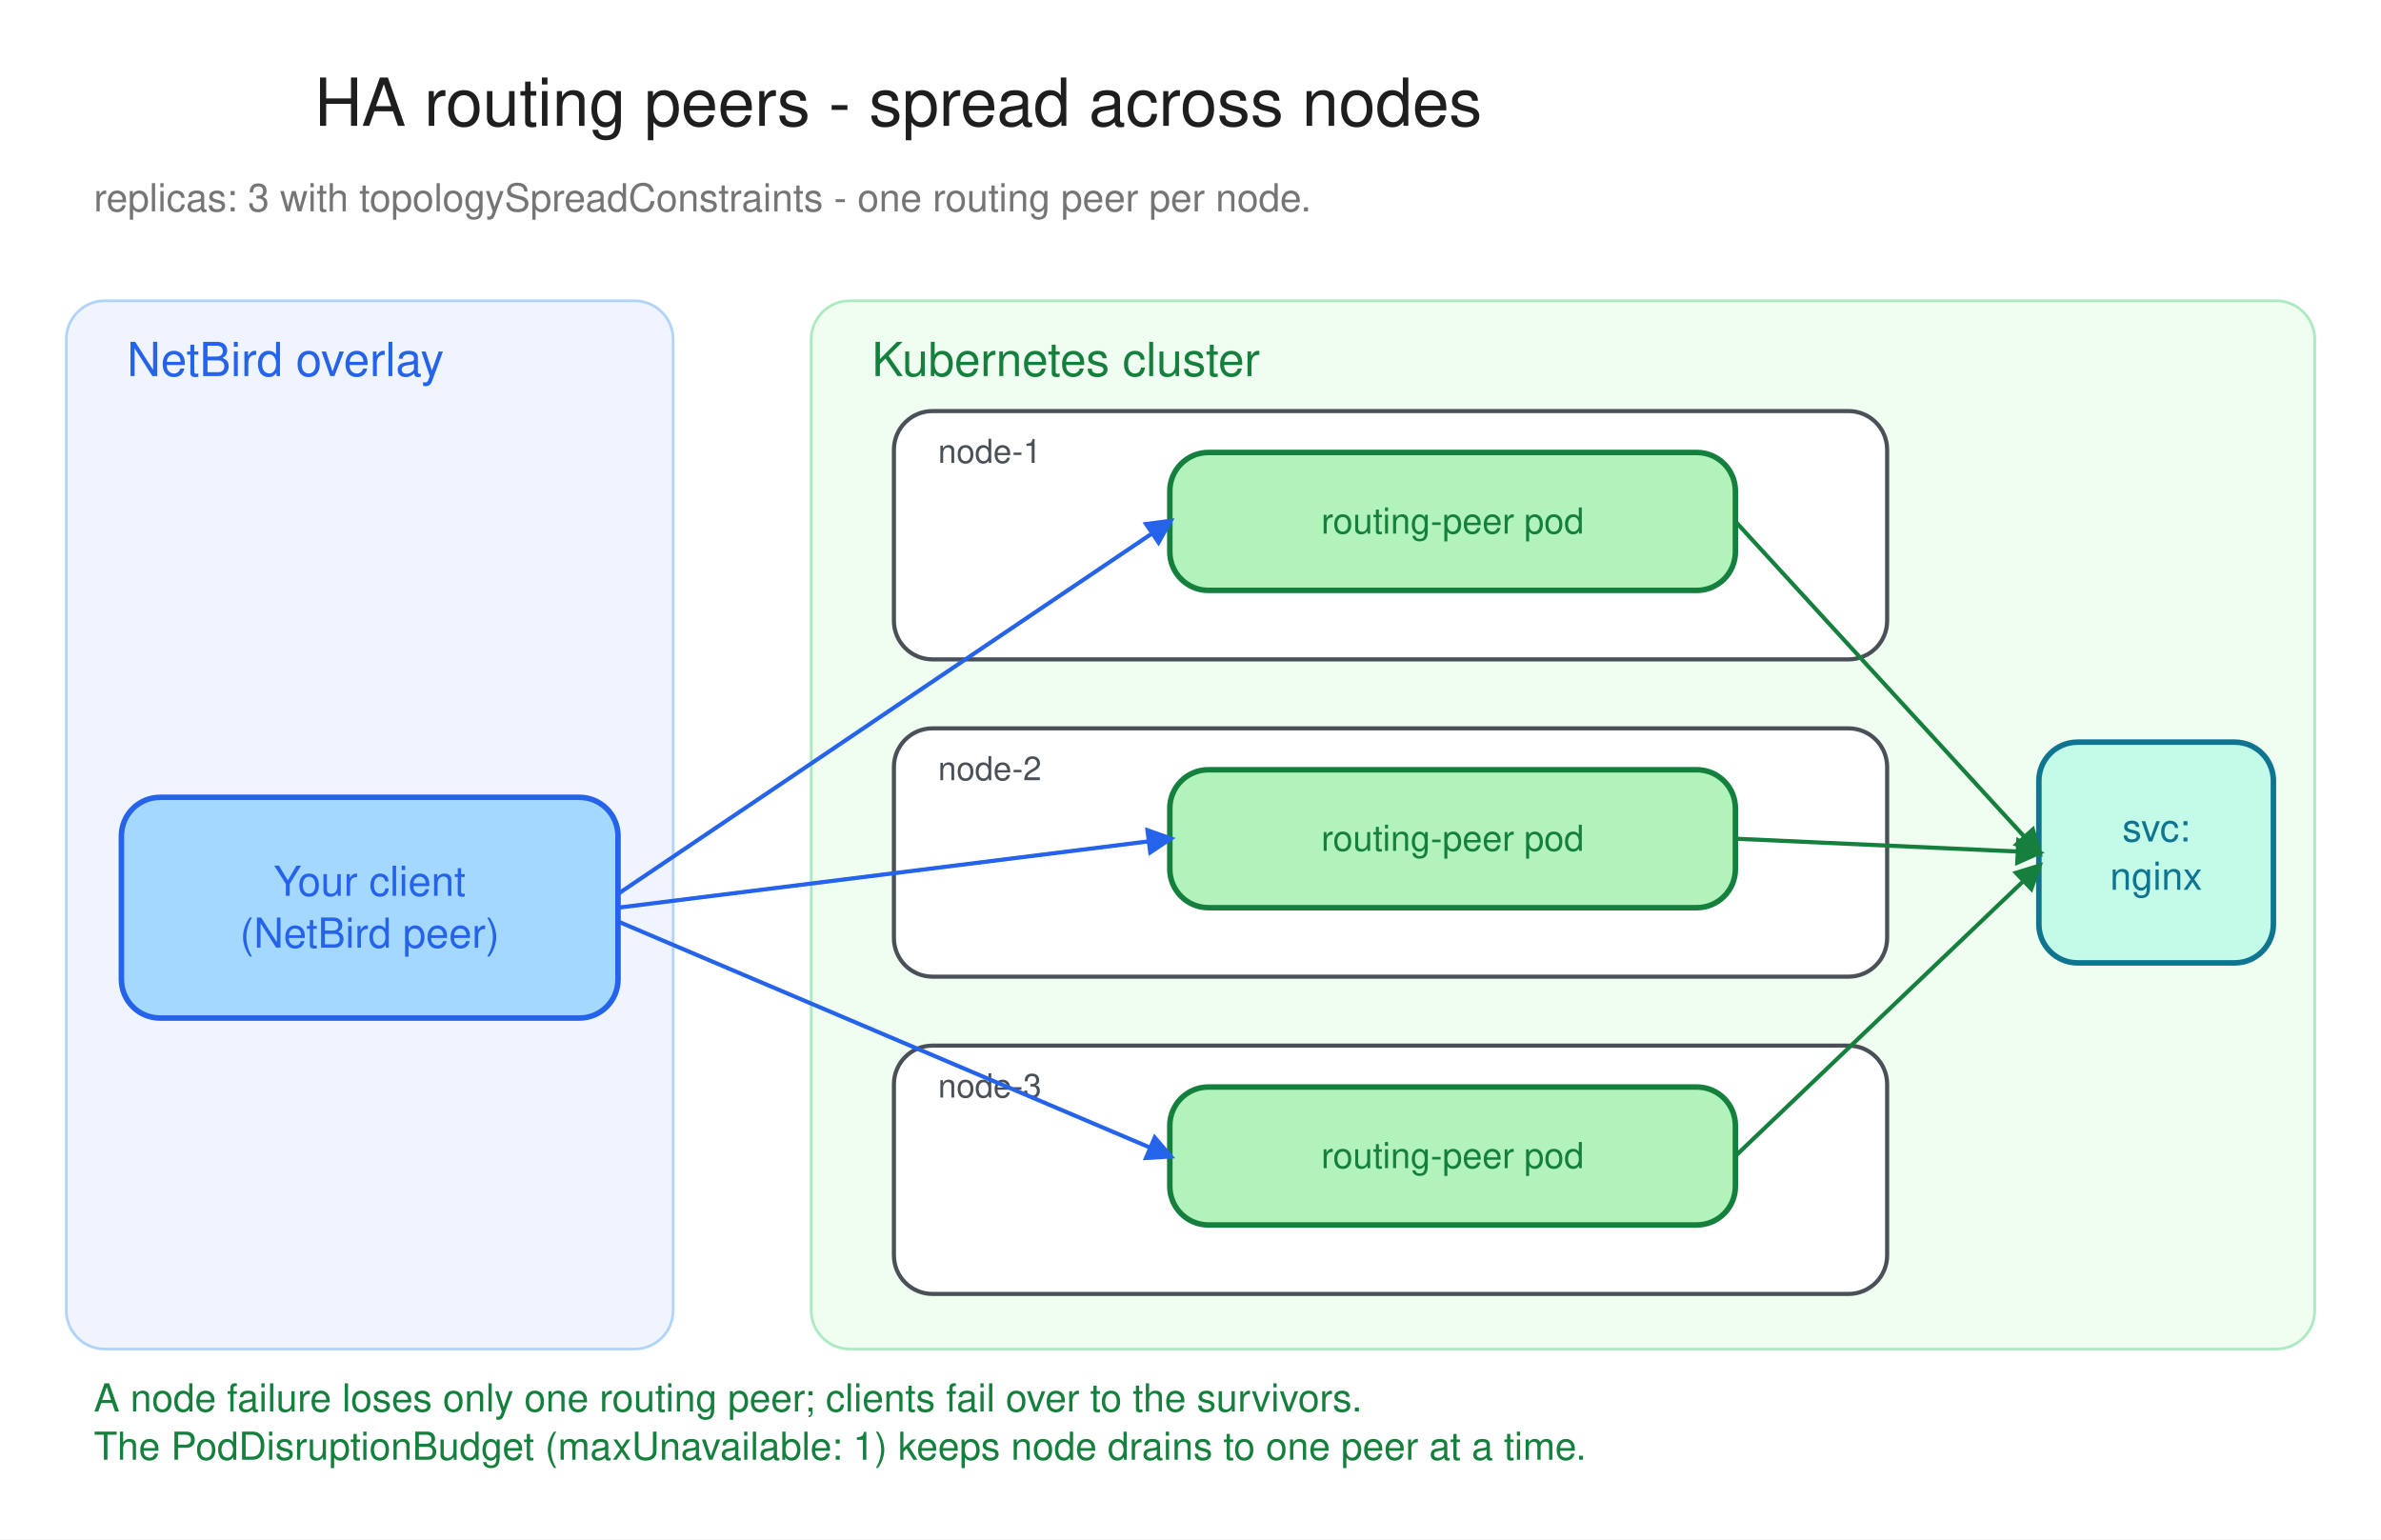
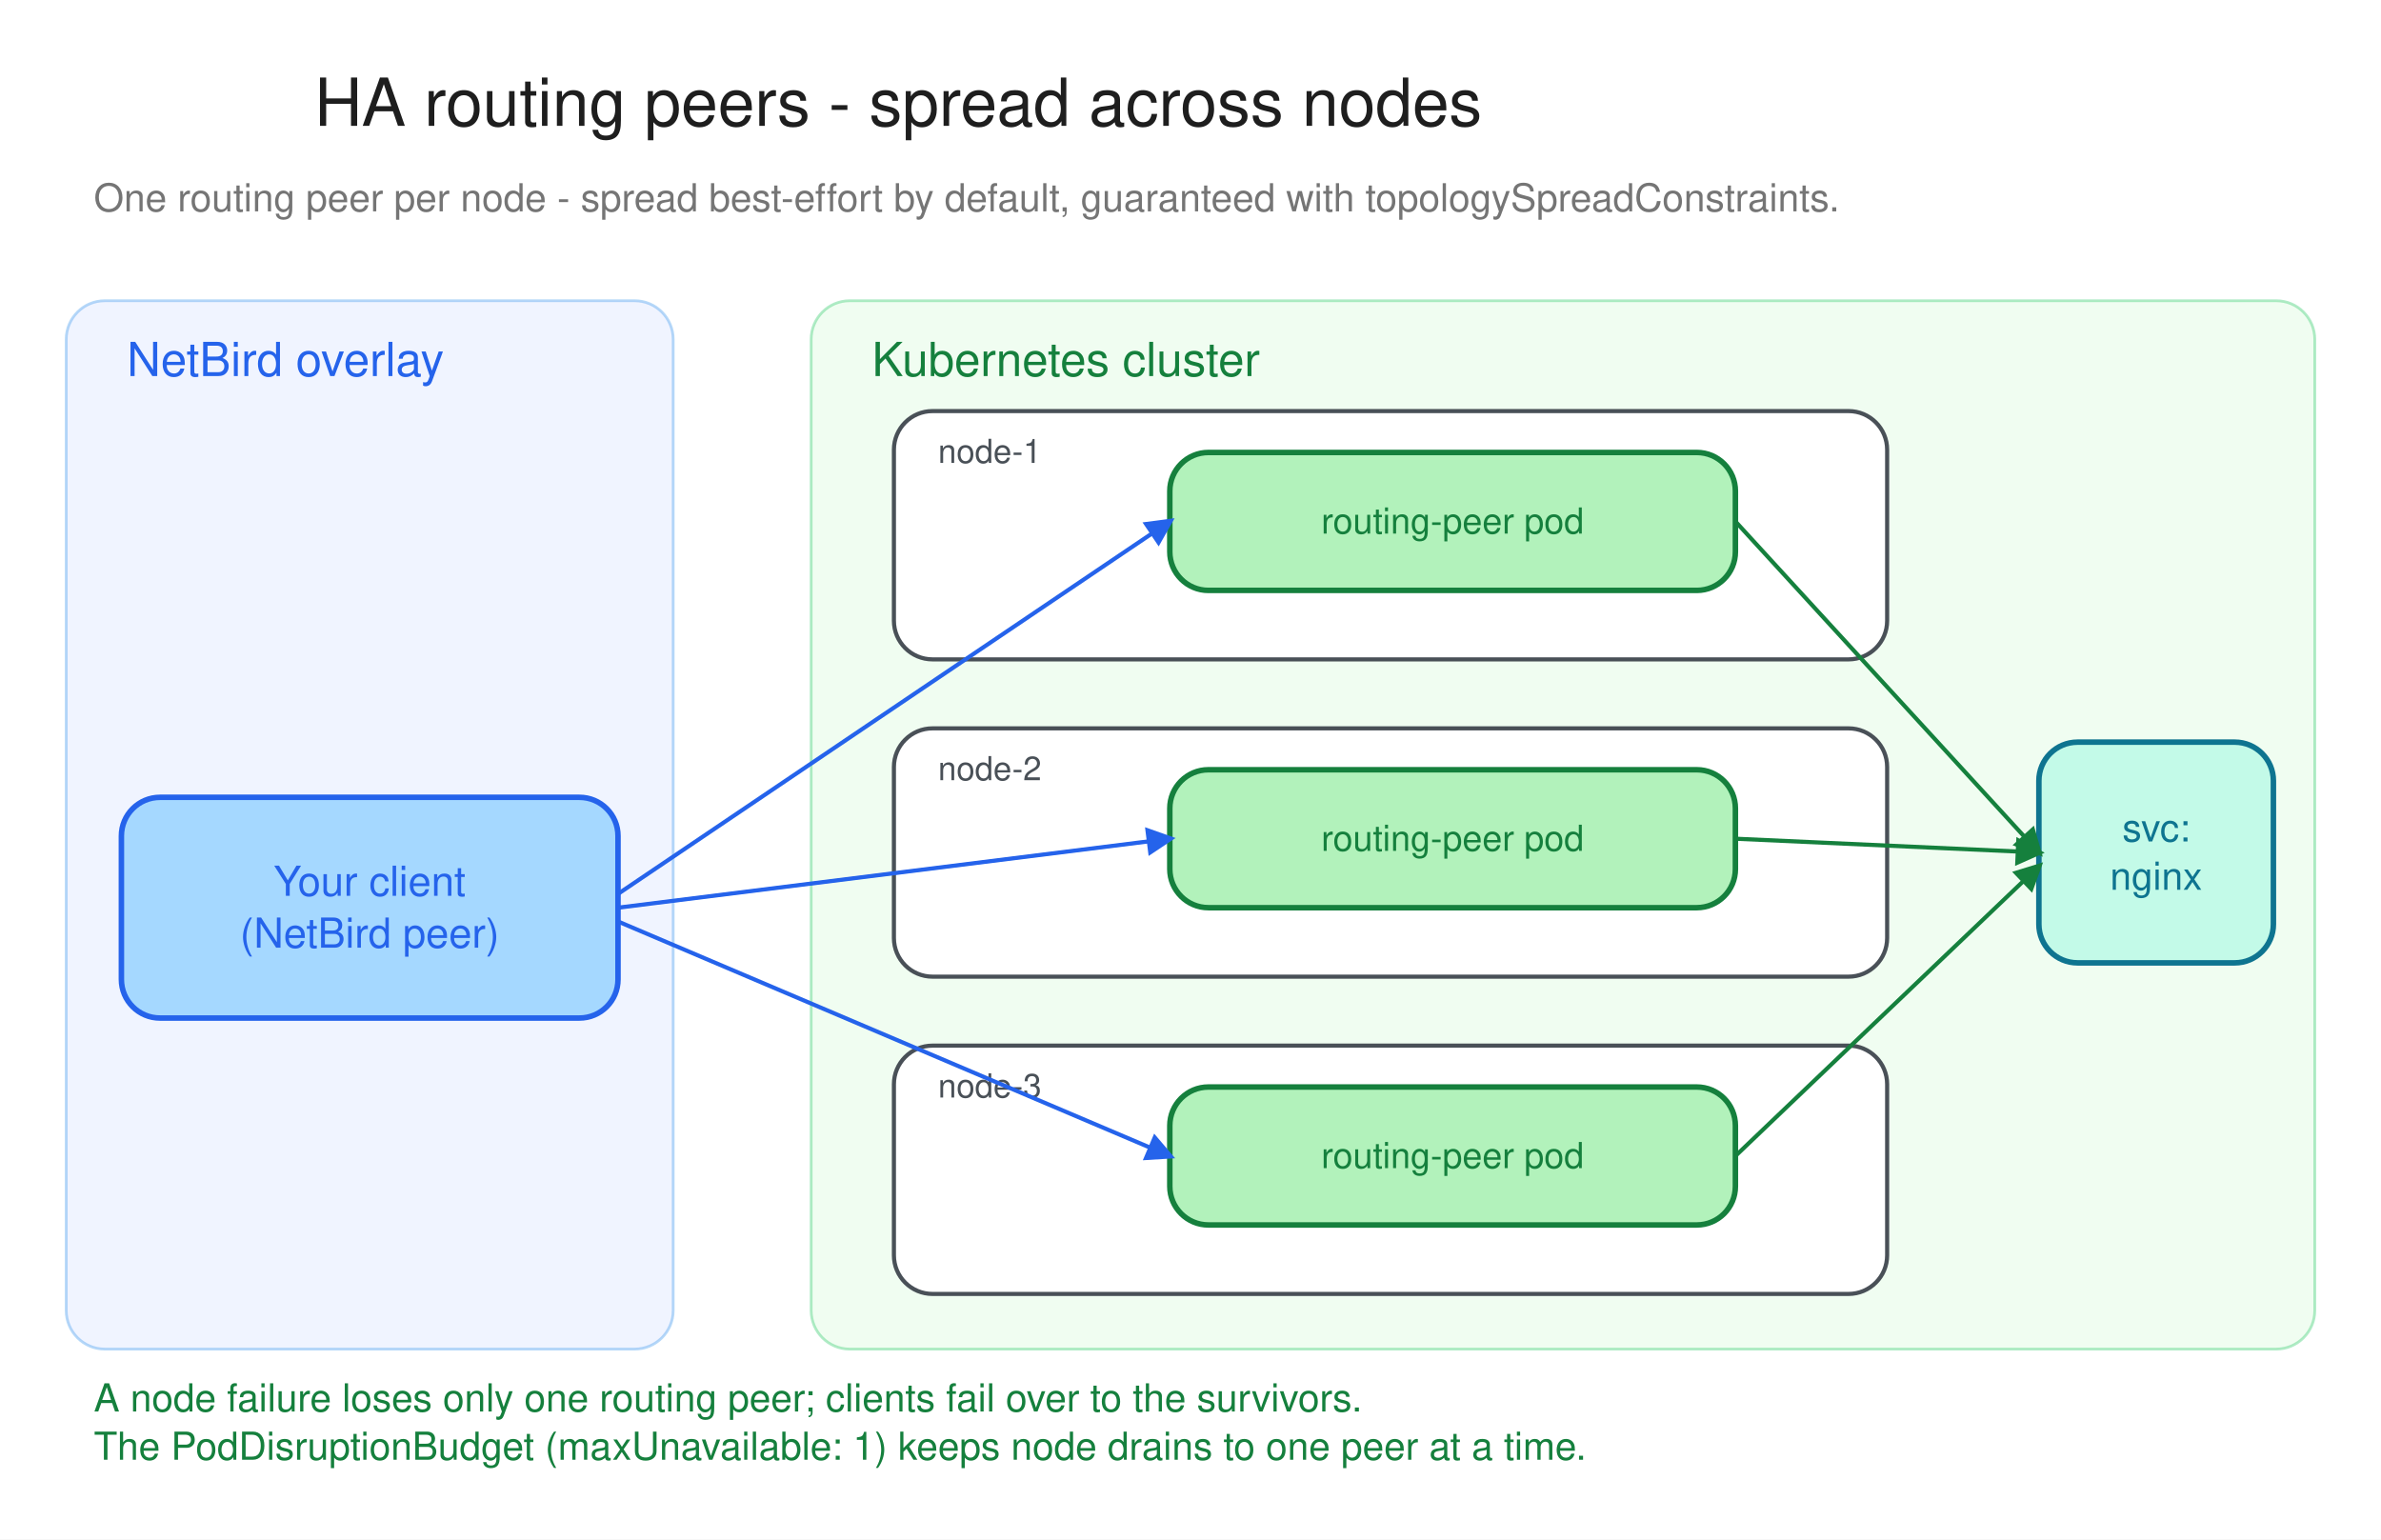
<svg xmlns="http://www.w3.org/2000/svg" viewBox="6 -24 863 558" width="863" height="558">
  <defs>
    <marker id="ah" viewBox="0 0 10 10" refX="8" refY="5" markerWidth="7" markerHeight="7" orient="auto-start-reverse">
      <path d="M0,0 L10,5 L0,10 z" fill="context-stroke" />
    </marker>
  </defs>
  <rect x="6" y="-24" width="863" height="558" fill="#ffffff" />
  <text x="120.0" y="21.6" font-size="24" fill="#1e1e1e" font-family="ui-sans-serif, system-ui, -apple-system, 'Segoe UI', Helvetica, Arial, sans-serif">HA routing peers - spread across nodes</text>
-   <text x="40.0" y="52.6" font-size="14" fill="#757575" font-family="ui-sans-serif, system-ui, -apple-system, 'Segoe UI', Helvetica, Arial, sans-serif">replicas: 3 with topologySpreadConstraints - one routing peer per node.</text>
+   <text x="40.0" y="52.6" font-size="14" fill="#757575" font-family="ui-sans-serif, system-ui, -apple-system, 'Segoe UI', Helvetica, Arial, sans-serif">One routing peer per node - spread best-effort by default, guaranteed with topologySpreadConstraints.</text>
  <rect x="30" y="85" width="220" height="380" rx="14" fill="#dbe4ff" fill-opacity="0.40" stroke="#4a9eed" stroke-width="1" stroke-opacity="0.40" />
  <text x="52.0" y="112.3" font-size="17" fill="#2563eb" font-family="ui-sans-serif, system-ui, -apple-system, 'Segoe UI', Helvetica, Arial, sans-serif">NetBird overlay</text>
  <rect x="50" y="265" width="180" height="80" rx="14" fill="#a5d8ff" fill-opacity="1.00" stroke="#2563eb" stroke-width="2" stroke-opacity="1.00" />
  <text x="140.0" y="300.7" font-size="15" fill="#2563eb" text-anchor="middle" font-family="ui-sans-serif, system-ui, -apple-system, 'Segoe UI', Helvetica, Arial, sans-serif">Your client</text>
  <text x="140.0" y="319.5" font-size="15" fill="#2563eb" text-anchor="middle" font-family="ui-sans-serif, system-ui, -apple-system, 'Segoe UI', Helvetica, Arial, sans-serif">(NetBird peer)</text>
  <rect x="300" y="85" width="545" height="380" rx="14" fill="#d3f9d8" fill-opacity="0.35" stroke="#22c55e" stroke-width="1" stroke-opacity="0.35" />
  <text x="322.0" y="112.3" font-size="17" fill="#15803d" font-family="ui-sans-serif, system-ui, -apple-system, 'Segoe UI', Helvetica, Arial, sans-serif">Kubernetes cluster</text>
  <rect x="330" y="125" width="360" height="90" rx="14" fill="#ffffff" fill-opacity="1.00" stroke="#495057" stroke-width="1.5" stroke-opacity="1.00" />
  <text x="346.0" y="143.8" font-size="12" fill="#495057" font-family="ui-sans-serif, system-ui, -apple-system, 'Segoe UI', Helvetica, Arial, sans-serif">node-1</text>
  <rect x="430" y="140" width="205" height="50" rx="14" fill="#b2f2bb" fill-opacity="1.00" stroke="#15803d" stroke-width="2" stroke-opacity="1.00" />
  <text x="532.5" y="169.4" font-size="13" fill="#15803d" text-anchor="middle" font-family="ui-sans-serif, system-ui, -apple-system, 'Segoe UI', Helvetica, Arial, sans-serif">routing-peer pod</text>
  <rect x="330" y="240" width="360" height="90" rx="14" fill="#ffffff" fill-opacity="1.00" stroke="#495057" stroke-width="1.5" stroke-opacity="1.00" />
  <text x="346.0" y="258.8" font-size="12" fill="#495057" font-family="ui-sans-serif, system-ui, -apple-system, 'Segoe UI', Helvetica, Arial, sans-serif">node-2</text>
  <rect x="430" y="255" width="205" height="50" rx="14" fill="#b2f2bb" fill-opacity="1.00" stroke="#15803d" stroke-width="2" stroke-opacity="1.00" />
  <text x="532.5" y="284.4" font-size="13" fill="#15803d" text-anchor="middle" font-family="ui-sans-serif, system-ui, -apple-system, 'Segoe UI', Helvetica, Arial, sans-serif">routing-peer pod</text>
  <rect x="330" y="355" width="360" height="90" rx="14" fill="#ffffff" fill-opacity="1.00" stroke="#495057" stroke-width="1.5" stroke-opacity="1.00" />
  <text x="346.0" y="373.8" font-size="12" fill="#495057" font-family="ui-sans-serif, system-ui, -apple-system, 'Segoe UI', Helvetica, Arial, sans-serif">node-3</text>
  <rect x="430" y="370" width="205" height="50" rx="14" fill="#b2f2bb" fill-opacity="1.00" stroke="#15803d" stroke-width="2" stroke-opacity="1.00" />
  <text x="532.5" y="399.4" font-size="13" fill="#15803d" text-anchor="middle" font-family="ui-sans-serif, system-ui, -apple-system, 'Segoe UI', Helvetica, Arial, sans-serif">routing-peer pod</text>
  <rect x="745" y="245" width="85" height="80" rx="14" fill="#c3fae8" fill-opacity="1.00" stroke="#0e7490" stroke-width="2" stroke-opacity="1.00" />
  <text x="787.5" y="281.0" font-size="14" fill="#0e7490" text-anchor="middle" font-family="ui-sans-serif, system-ui, -apple-system, 'Segoe UI', Helvetica, Arial, sans-serif">svc:</text>
  <text x="787.5" y="298.5" font-size="14" fill="#0e7490" text-anchor="middle" font-family="ui-sans-serif, system-ui, -apple-system, 'Segoe UI', Helvetica, Arial, sans-serif">nginx</text>
  <polyline points="230.0,300.0 430.0,165.0" fill="none" stroke="#2563eb" stroke-width="1.5" marker-end="url(#ah)" />
  <polyline points="230.0,305.0 430.0,280.0" fill="none" stroke="#2563eb" stroke-width="1.5" marker-end="url(#ah)" />
  <polyline points="230.0,310.0 430.0,395.0" fill="none" stroke="#2563eb" stroke-width="1.5" marker-end="url(#ah)" />
  <polyline points="635.0,165.0 745.0,285.0" fill="none" stroke="#15803d" stroke-width="1.5" marker-end="url(#ah)" />
  <polyline points="635.0,280.0 745.0,285.0" fill="none" stroke="#15803d" stroke-width="1.5" marker-end="url(#ah)" />
  <polyline points="635.0,395.0 745.0,290.0" fill="none" stroke="#15803d" stroke-width="1.5" marker-end="url(#ah)" />
  <text x="40.0" y="487.6" font-size="14" fill="#15803d" font-family="ui-sans-serif, system-ui, -apple-system, 'Segoe UI', Helvetica, Arial, sans-serif">A node failure loses only one routing peer; clients fail over to the survivors.</text>
  <text x="40.0" y="505.1" font-size="14" fill="#15803d" font-family="ui-sans-serif, system-ui, -apple-system, 'Segoe UI', Helvetica, Arial, sans-serif">The PodDisruptionBudget (maxUnavailable: 1) keeps node drains to one peer at a time.</text>
</svg>
